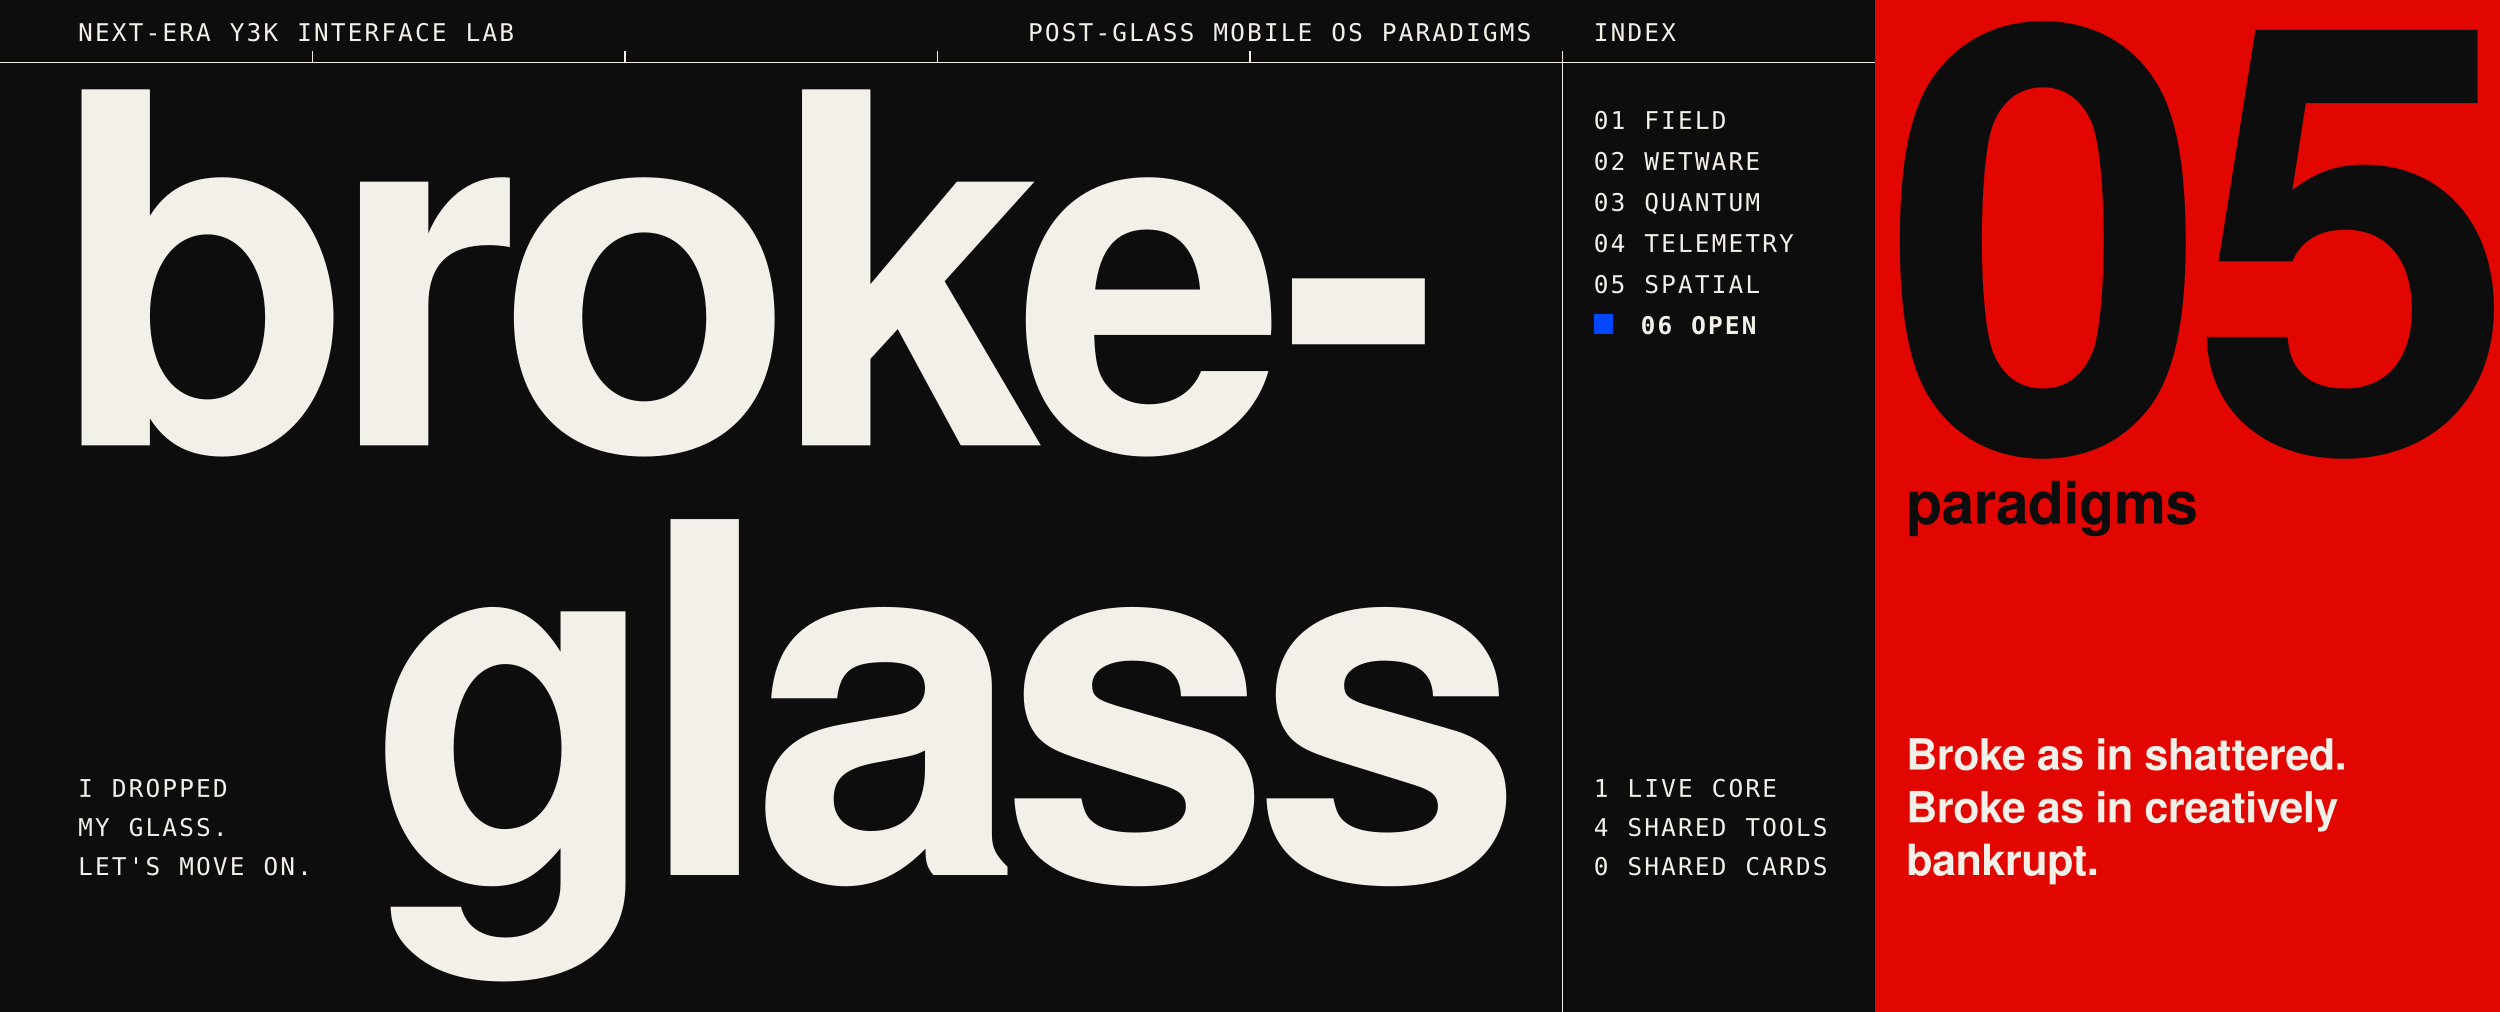
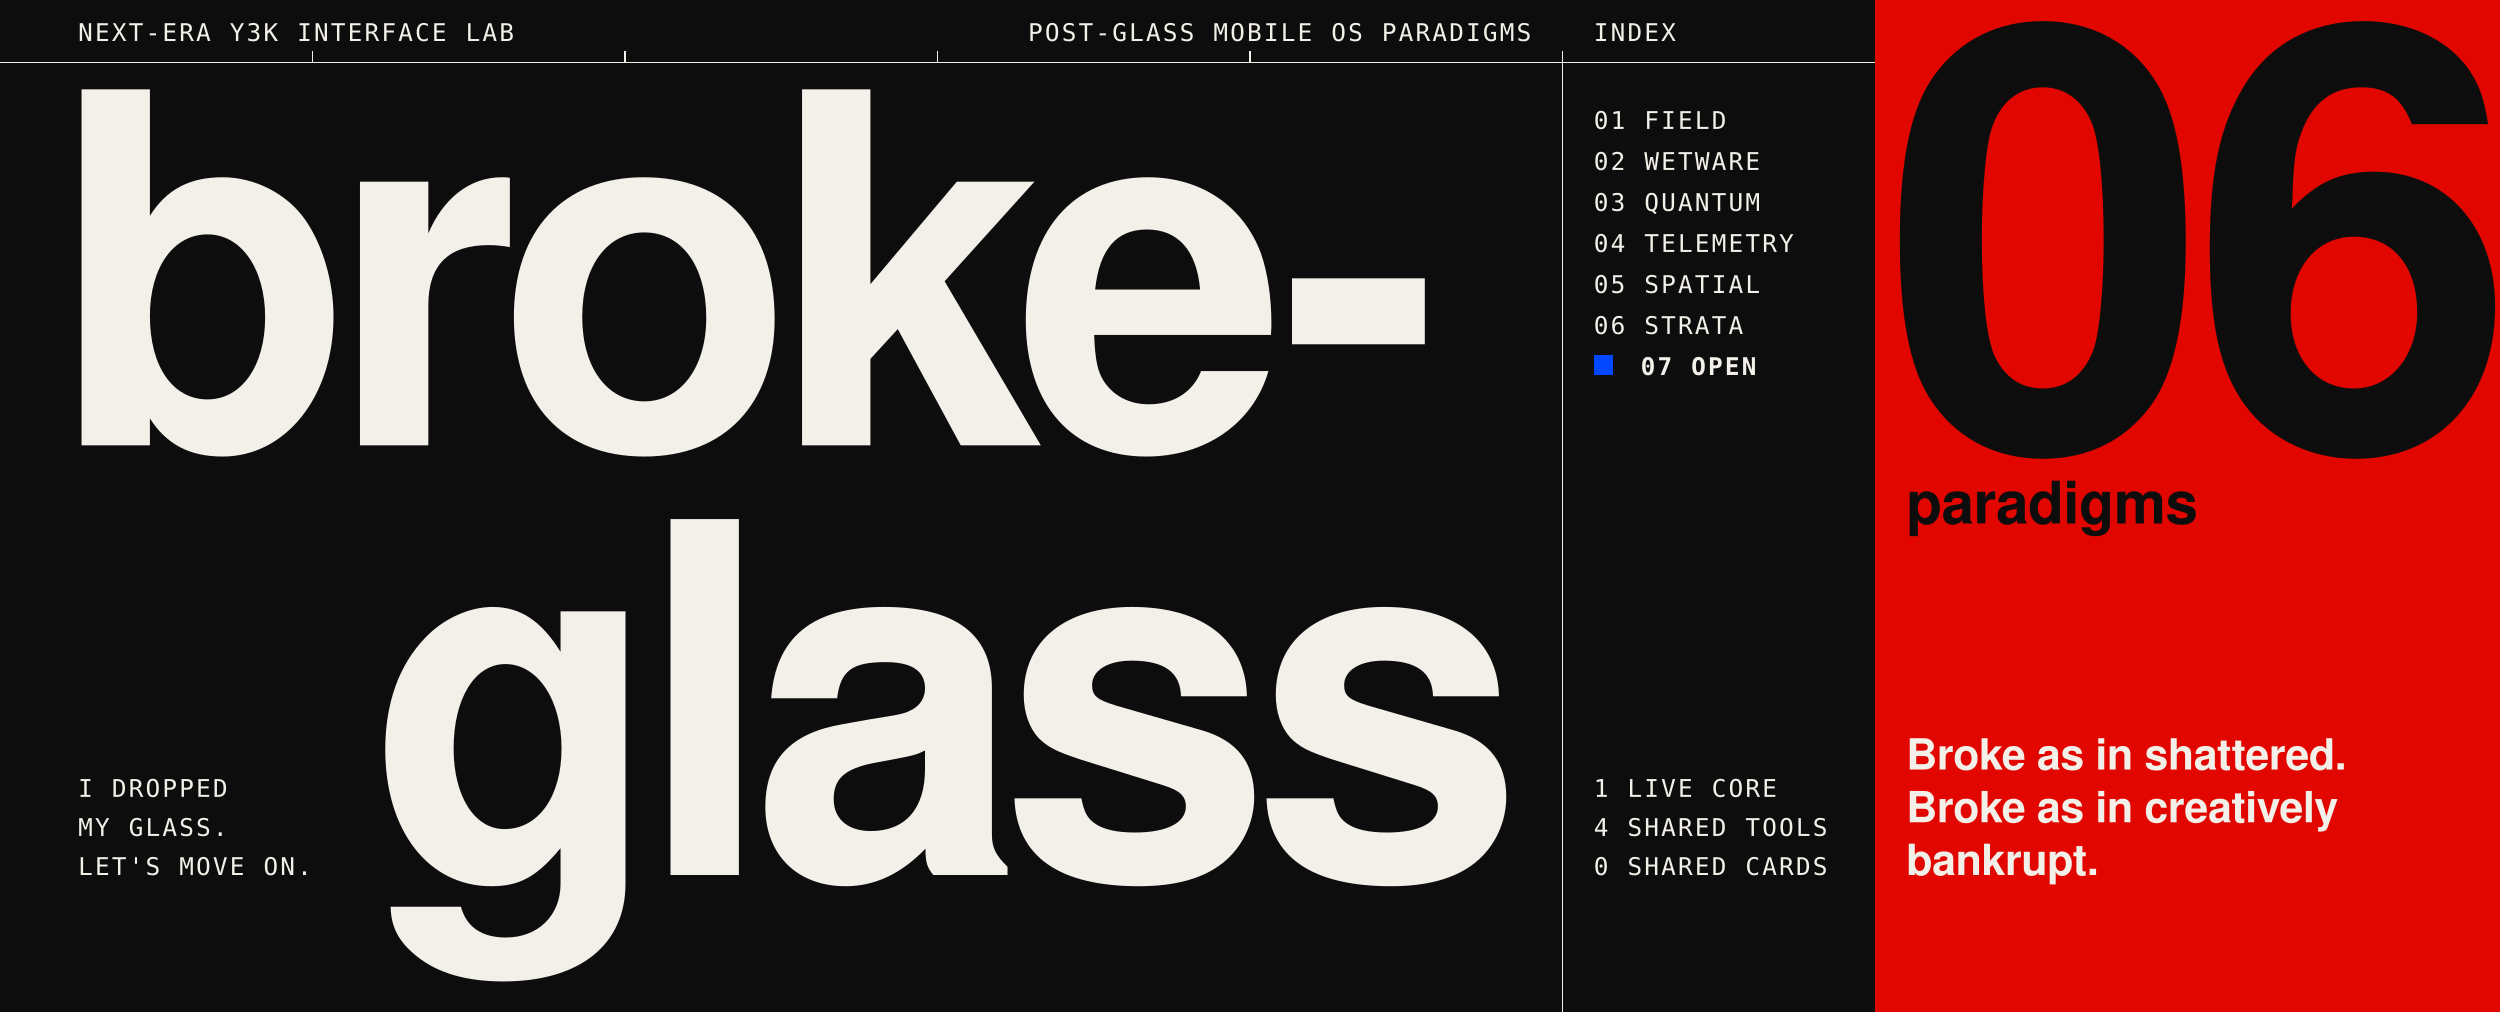
<svg xmlns="http://www.w3.org/2000/svg" width="1280" height="518" viewBox="0 0 1280 518" role="img" aria-labelledby="title description">
  <rect x="0" y="0" width="1280" height="518" fill="#0D0D0D" shape-rendering="crispEdges" />
  <rect x="960" y="0" width="320" height="518" fill="#E10600" shape-rendering="crispEdges" />
  <line x1="0" y1="32" x2="960" y2="32" stroke="#F2F0E8" stroke-width="1" vector-effect="non-scaling-stroke" shape-rendering="crispEdges" />
  <line x1="160" y1="26" x2="160" y2="32" stroke="#F2F0E8" stroke-width="1" vector-effect="non-scaling-stroke" shape-rendering="crispEdges" />
  <line x1="320" y1="26" x2="320" y2="32" stroke="#F2F0E8" stroke-width="1" vector-effect="non-scaling-stroke" shape-rendering="crispEdges" />
  <line x1="480" y1="26" x2="480" y2="32" stroke="#F2F0E8" stroke-width="1" vector-effect="non-scaling-stroke" shape-rendering="crispEdges" />
  <line x1="640" y1="26" x2="640" y2="32" stroke="#F2F0E8" stroke-width="1" vector-effect="non-scaling-stroke" shape-rendering="crispEdges" />
  <line x1="800" y1="26" x2="800" y2="32" stroke="#F2F0E8" stroke-width="1" vector-effect="non-scaling-stroke" shape-rendering="crispEdges" />
  <line x1="800" y1="32" x2="800" y2="518" stroke="#F2F0E8" stroke-width="1" vector-effect="non-scaling-stroke" shape-rendering="crispEdges" />
  <text x="40" y="21" fill="#F2F0E8" font-family="ui-monospace, SFMono-Regular, Menlo, monospace" font-size="12.5" font-weight="500" letter-spacing="1.1">NEXT-ERA Y3K INTERFACE LAB</text>
  <text x="784" y="21" fill="#F2F0E8" font-family="ui-monospace, SFMono-Regular, Menlo, monospace" font-size="12.5" font-weight="500" letter-spacing="1.1" text-anchor="end">POST-GLASS MOBILE OS PARADIGMS</text>
  <text x="816" y="21" fill="#F2F0E8" font-family="ui-monospace, SFMono-Regular, Menlo, monospace" font-size="12.5" font-weight="500" letter-spacing="1.1">INDEX</text>
  <text x="27" y="228" fill="#F2F0E8" font-family="'Helvetica Neue', Helvetica, -apple-system, BlinkMacSystemFont, Arial, sans-serif" font-size="250" font-weight="700" letter-spacing="-11.2" textLength="707.8" lengthAdjust="spacingAndGlyphs">broke-</text>
  <text x="187" y="448" fill="#F2F0E8" font-family="'Helvetica Neue', Helvetica, -apple-system, BlinkMacSystemFont, Arial, sans-serif" font-size="250" font-weight="700" letter-spacing="-11.2" textLength="594.3" lengthAdjust="spacingAndGlyphs">glass</text>
  <text x="40" y="408" fill="#F2F0E8" font-family="ui-monospace, SFMono-Regular, Menlo, monospace" font-size="12.5" font-weight="500" letter-spacing="1.1">I DROPPED</text>
  <text x="40" y="428" fill="#F2F0E8" font-family="ui-monospace, SFMono-Regular, Menlo, monospace" font-size="12.5" font-weight="500" letter-spacing="1.1">MY GLASS.</text>
  <text x="40" y="448" fill="#F2F0E8" font-family="ui-monospace, SFMono-Regular, Menlo, monospace" font-size="12.5" font-weight="500" letter-spacing="1.1">LET'S MOVE ON.</text>
  <text x="816" y="66" fill="#F2F0E8" font-family="ui-monospace, SFMono-Regular, Menlo, monospace" font-size="12.5" font-weight="500" letter-spacing="1.1">01  FIELD</text>
  <text x="816" y="87" fill="#F2F0E8" font-family="ui-monospace, SFMono-Regular, Menlo, monospace" font-size="12.5" font-weight="500" letter-spacing="1.1">02  WETWARE</text>
  <text x="816" y="108" fill="#F2F0E8" font-family="ui-monospace, SFMono-Regular, Menlo, monospace" font-size="12.5" font-weight="500" letter-spacing="1.1">03  QUANTUM</text>
  <text x="816" y="129" fill="#F2F0E8" font-family="ui-monospace, SFMono-Regular, Menlo, monospace" font-size="12.5" font-weight="500" letter-spacing="1.1">04  TELEMETRY</text>
  <text x="816" y="150" fill="#F2F0E8" font-family="ui-monospace, SFMono-Regular, Menlo, monospace" font-size="12.5" font-weight="500" letter-spacing="1.1">05  SPATIAL</text>
-   <rect x="816" y="161" width="10" height="10" fill="#0047FF" shape-rendering="crispEdges" />
-   <text x="840" y="171" fill="#F2F0E8" font-family="ui-monospace, SFMono-Regular, Menlo, monospace" font-size="12.5" font-weight="700" letter-spacing="1.1">06  OPEN</text>
+   <text x="816" y="171" fill="#F2F0E8" font-family="ui-monospace, SFMono-Regular, Menlo, monospace" font-size="12.5" font-weight="500" letter-spacing="1.1">06  STRATA</text>
+   <rect x="816" y="182" width="10" height="10" fill="#0047FF" shape-rendering="crispEdges" />
+   <text x="840" y="192" fill="#F2F0E8" font-family="ui-monospace, SFMono-Regular, Menlo, monospace" font-size="12.5" font-weight="700" letter-spacing="1.1">07  OPEN</text>
  <text x="816" y="408" fill="#F2F0E8" font-family="ui-monospace, SFMono-Regular, Menlo, monospace" font-size="12.5" font-weight="500" letter-spacing="1.1">1 LIVE CORE</text>
  <text x="816" y="428" fill="#F2F0E8" font-family="ui-monospace, SFMono-Regular, Menlo, monospace" font-size="12.5" font-weight="500" letter-spacing="1.1">4 SHARED TOOLS</text>
  <text x="816" y="448" fill="#F2F0E8" font-family="ui-monospace, SFMono-Regular, Menlo, monospace" font-size="12.5" font-weight="500" letter-spacing="1.1">0 SHARED CARDS</text>
-   <text x="964" y="228" fill="#0D0D0D" font-family="'Helvetica Neue', Helvetica, -apple-system, BlinkMacSystemFont, Arial, sans-serif" font-size="300" font-weight="700" letter-spacing="-9" textLength="324.6" lengthAdjust="spacingAndGlyphs">05</text>
+   <text x="964" y="228" fill="#0D0D0D" font-family="'Helvetica Neue', Helvetica, -apple-system, BlinkMacSystemFont, Arial, sans-serif" font-size="300" font-weight="700" letter-spacing="-9" textLength="324.6" lengthAdjust="spacingAndGlyphs">06</text>
  <text x="976" y="268" fill="#0D0D0D" font-family="'Helvetica Neue', Helvetica, -apple-system, BlinkMacSystemFont, Arial, sans-serif" font-size="30" font-weight="700" letter-spacing="-0.3">paradigms</text>
  <text x="976" y="394" fill="#F2F0E8" font-family="'Helvetica Neue', Helvetica, -apple-system, BlinkMacSystemFont, Arial, sans-serif" font-size="22" font-weight="700" letter-spacing="-0.2">Broke as in shattered.</text>
  <text x="976" y="421" fill="#F2F0E8" font-family="'Helvetica Neue', Helvetica, -apple-system, BlinkMacSystemFont, Arial, sans-serif" font-size="22" font-weight="700" letter-spacing="-0.2">Broke as in creatively</text>
  <text x="976" y="448" fill="#F2F0E8" font-family="'Helvetica Neue', Helvetica, -apple-system, BlinkMacSystemFont, Arial, sans-serif" font-size="22" font-weight="700" letter-spacing="-0.2">bankrupt.</text>
</svg>
